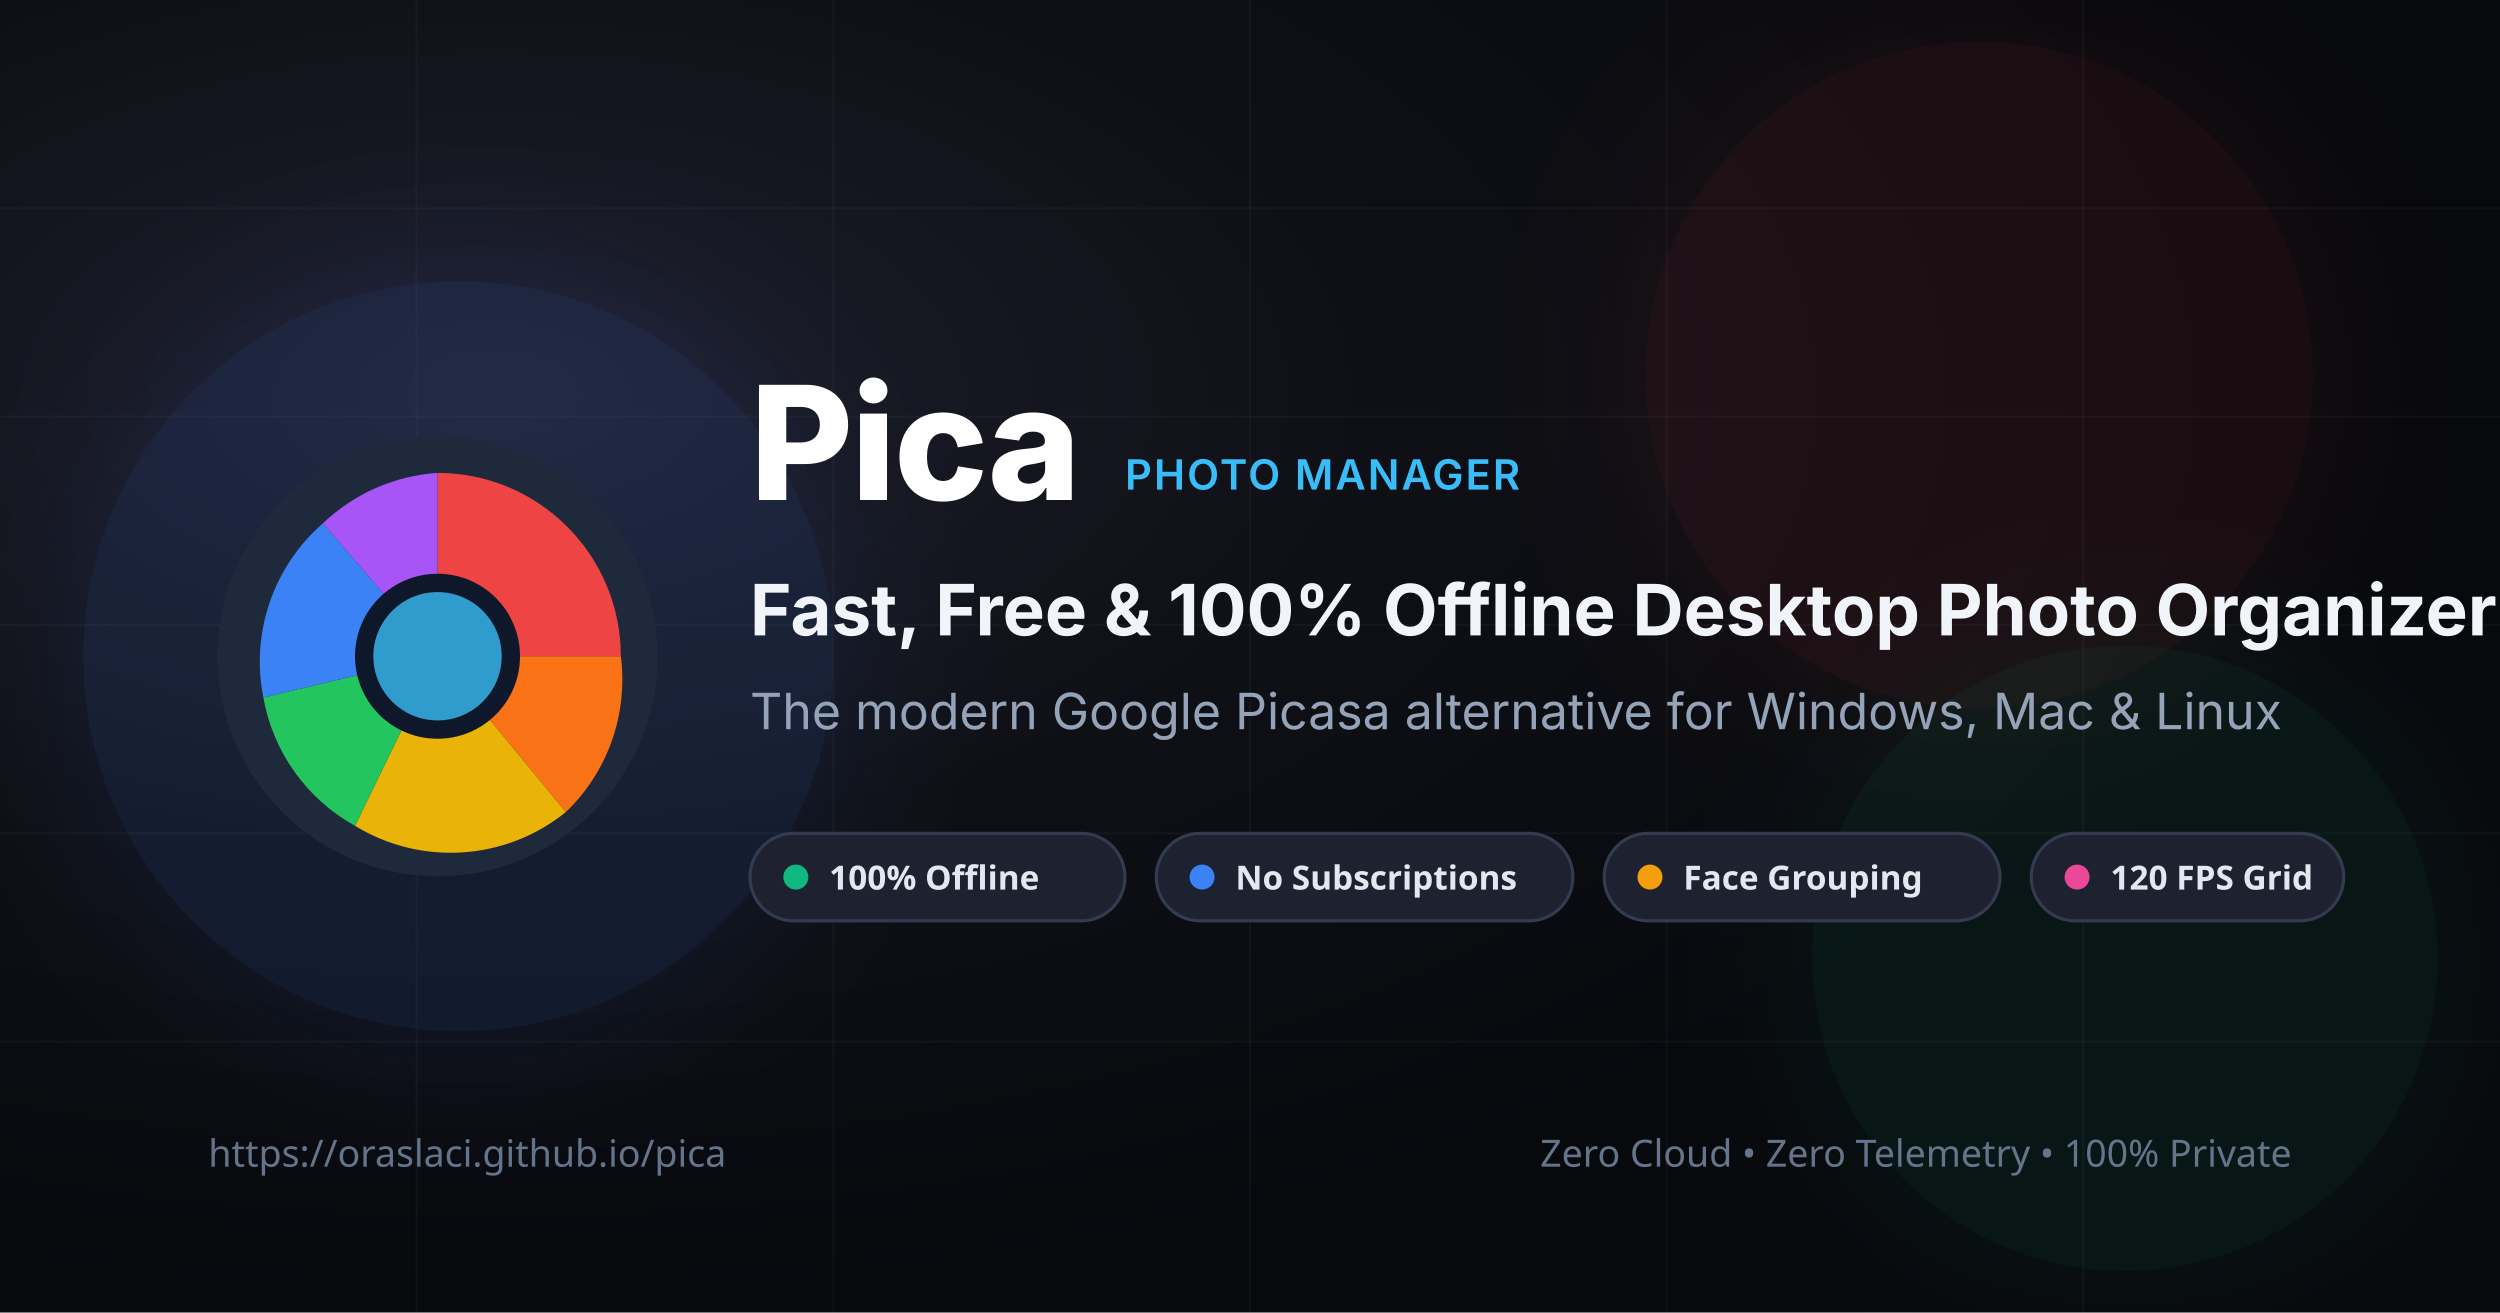
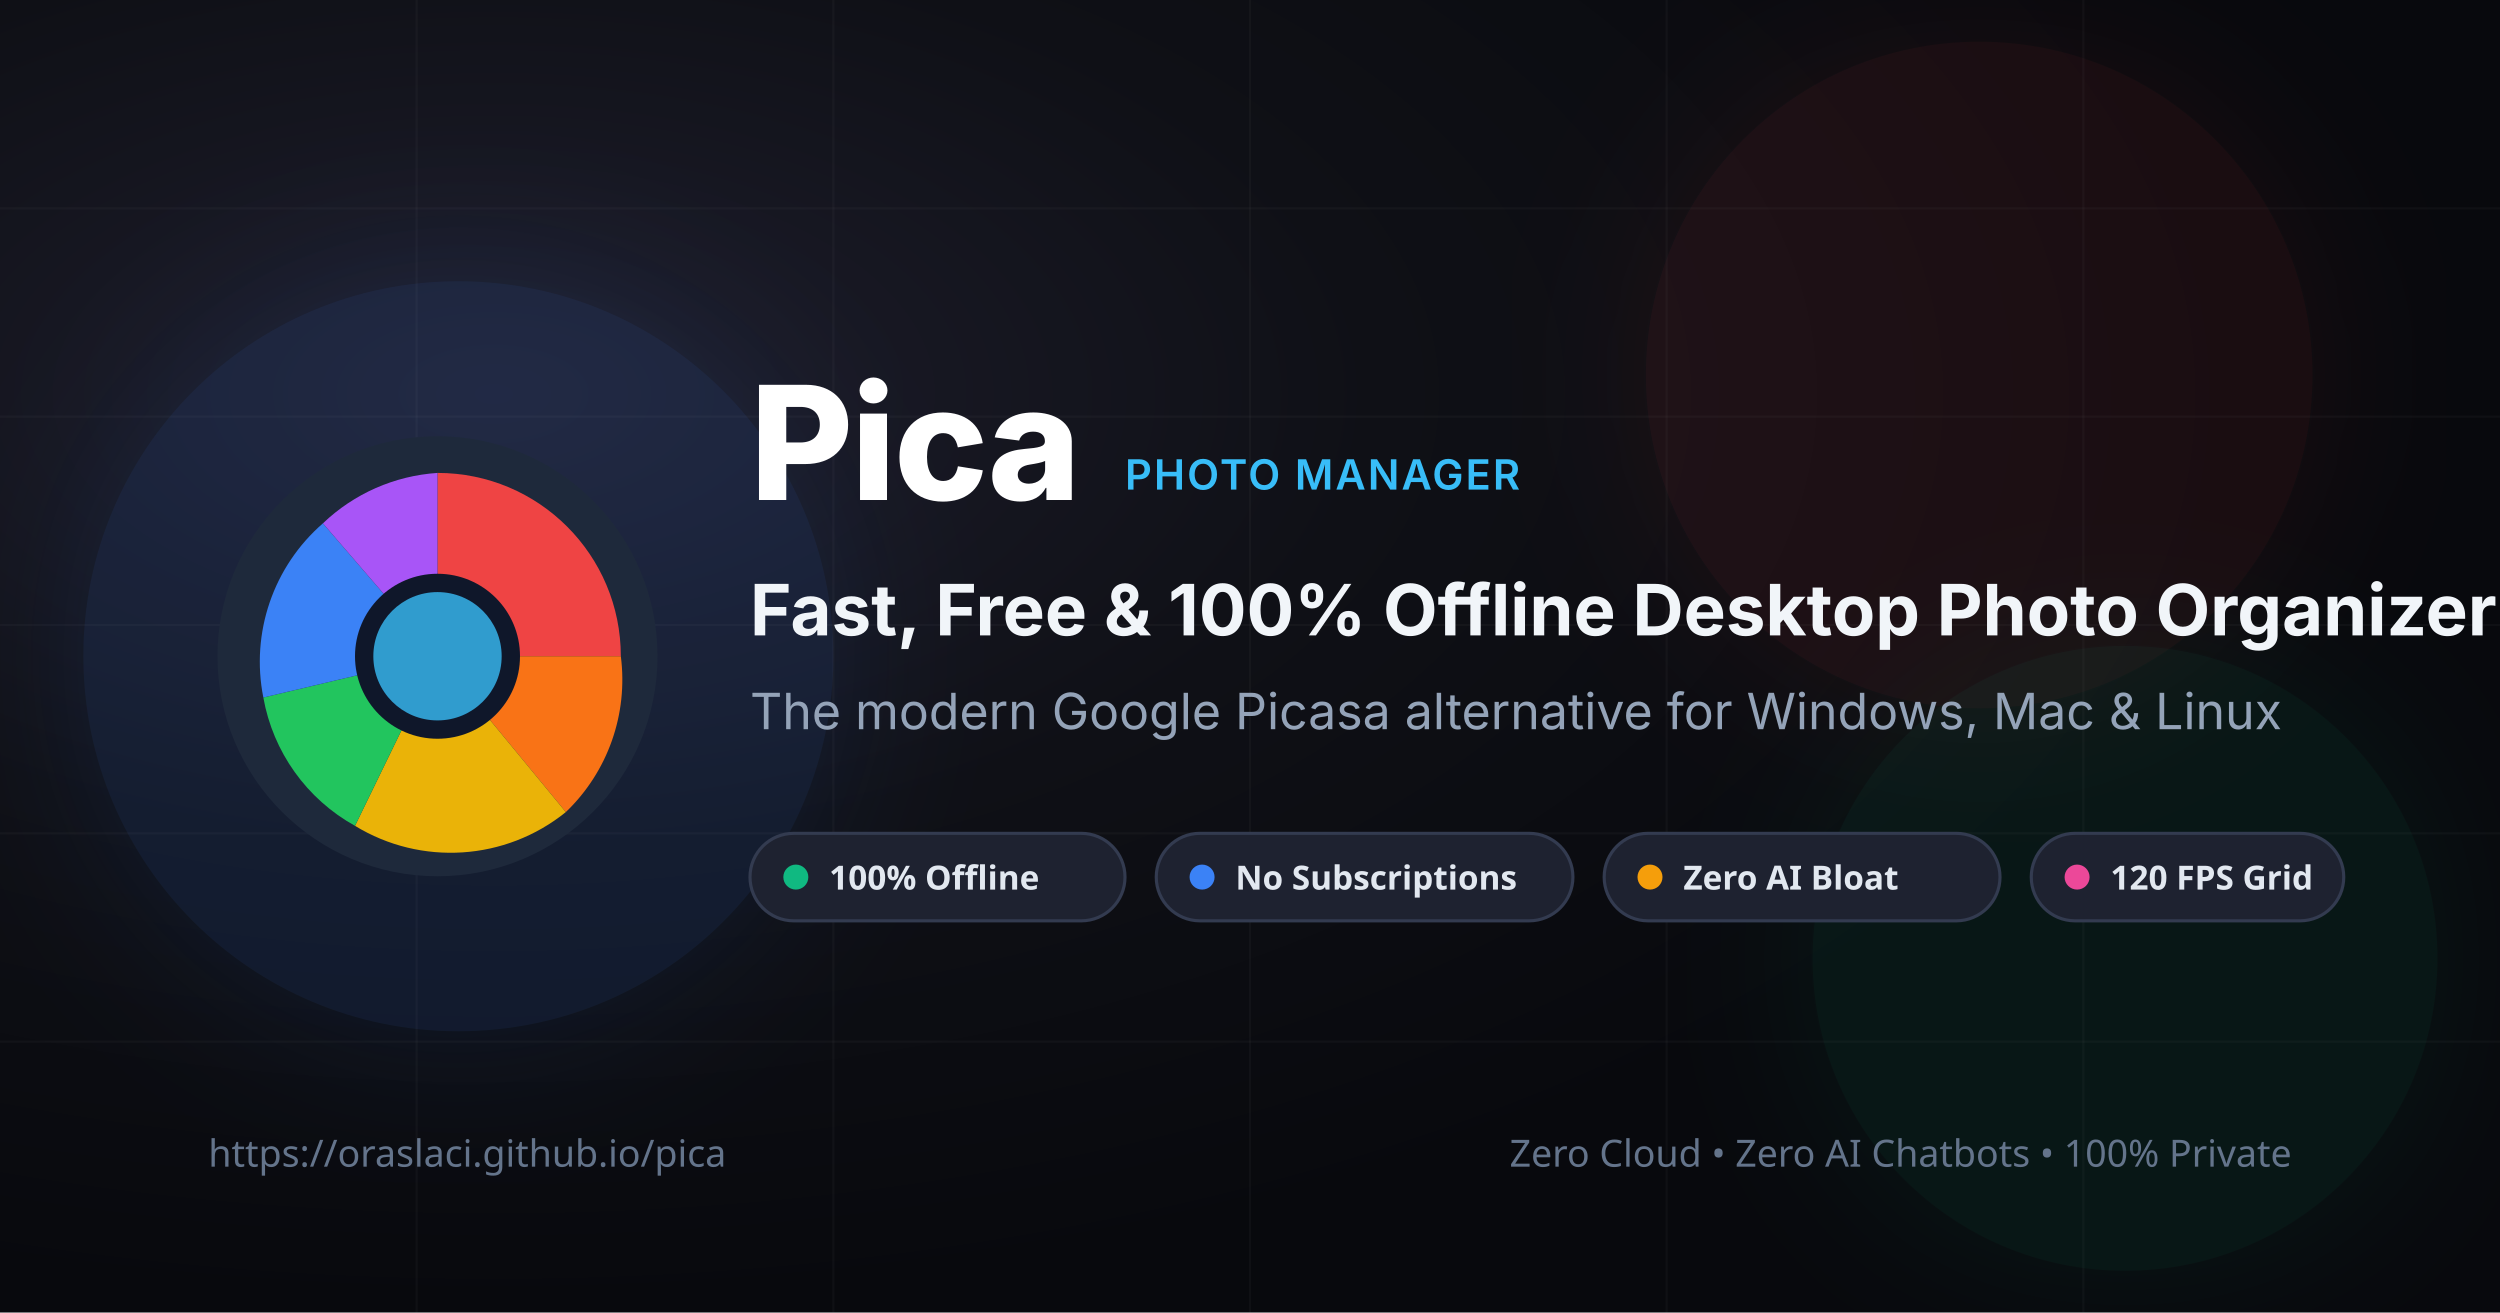
<svg xmlns="http://www.w3.org/2000/svg" viewBox="0 0 1200 630" width="1200" height="630">
  <defs>
    <radialGradient id="bg-glow" cx="20%" cy="30%" r="70%">
      <stop offset="0%" stop-color="#1e1e2d" />
      <stop offset="50%" stop-color="#0f1016" />
      <stop offset="100%" stop-color="#08090d" />
    </radialGradient>
    <linearGradient id="blue-grad" x1="0%" y1="0%" x2="100%" y2="100%">
      <stop offset="0%" stop-color="#60a5fa" />
      <stop offset="100%" stop-color="#2563eb" />
    </linearGradient>
    <filter id="soft-glow" x="-20%" y="-20%" width="140%" height="140%">
      <feGaussianBlur stdDeviation="40" result="blur" />
      <feComposite in="SourceGraphic" in2="blur" operator="over" />
    </filter>
  </defs>
  <rect width="1200" height="630" fill="url(#bg-glow)" />
  <circle cx="220" cy="315" r="180" fill="#3b82f6" opacity="0.12" filter="url(#soft-glow)" />
  <circle cx="950" cy="180" r="160" fill="#ef4444" opacity="0.08" filter="url(#soft-glow)" />
  <circle cx="1020" cy="460" r="150" fill="#10b981" opacity="0.08" filter="url(#soft-glow)" />
  <path d="M 0 100 L 1200 100 M 0 200 L 1200 200 M 0 300 L 1200 300 M 0 400 L 1200 400 M 0 500 L 1200 500" stroke="#ffffff" stroke-opacity="0.03" stroke-width="1" />
  <path d="M 200 0 L 200 630 M 400 0 L 400 630 M 600 0 L 600 630 M 800 0 L 800 630 M 1000 0 L 1000 630" stroke="#ffffff" stroke-opacity="0.03" stroke-width="1" />
  <g transform="translate(100, 205)">
    <g transform="scale(2.2)">
      <circle cx="50" cy="50" r="48" fill="#1e293b" />
      <path d="M50 10 A40 40 0 0 1 90 50 L50 50 Z" fill="#ef4444" />
      <path d="M90 50 A40 40 0 0 1 78 84 L50 50 Z" fill="#f97316" />
      <path d="M78 84 A40 40 0 0 1 32 87 L50 50 Z" fill="#eab308" />
      <path d="M32 87 A40 40 0 0 1 12 59 L50 50 Z" fill="#22c55e" />
      <path d="M12 59 A40 40 0 0 1 25 21 L50 50 Z" fill="#3b82f6" />
      <path d="M25 21 A40 40 0 0 1 50 10 L50 50 Z" fill="#a855f7" />
      <circle cx="50" cy="50" r="18" fill="#0f172a" />
      <circle cx="50" cy="50" r="14" fill="#38bdf8" opacity="0.8" />
    </g>
  </g>
  <text x="360" y="240" font-family="system-ui, -apple-system, sans-serif" font-weight="800" font-size="76" fill="#ffffff" letter-spacing="-1">Pica</text>
  <text x="540" y="235" font-family="system-ui, -apple-system, sans-serif" font-weight="600" font-size="20" fill="#38bdf8" letter-spacing="1">PHOTO MANAGER</text>
  <text x="360" y="305" font-family="system-ui, -apple-system, sans-serif" font-weight="700" font-size="34" fill="#f1f5f9">
    Fast, Free &amp; 100% Offline Desktop Photo Organizer
  </text>
  <text x="360" y="350" font-family="system-ui, -apple-system, sans-serif" font-weight="400" font-size="24" fill="#94a3b8">
    The modern Google Picasa alternative for Windows, Mac &amp; Linux
  </text>
  <g transform="translate(360, 400)">
    <rect x="0" y="0" width="180" height="42" rx="21" fill="#1e2230" stroke="#333b50" stroke-width="1.5" />
    <circle cx="22" cy="21" r="6" fill="#10b981" />
    <text x="38" y="27" font-family="system-ui, sans-serif" font-size="16" font-weight="600" fill="#e2e8f0">100% Offline</text>
    <rect x="195" y="0" width="200" height="42" rx="21" fill="#1e2230" stroke="#333b50" stroke-width="1.5" />
    <circle cx="217" cy="21" r="6" fill="#3b82f6" />
    <text x="233" y="27" font-family="system-ui, sans-serif" font-size="16" font-weight="600" fill="#e2e8f0">No Subscriptions</text>
    <rect x="410" y="0" width="190" height="42" rx="21" fill="#1e2230" stroke="#333b50" stroke-width="1.5" />
    <circle cx="432" cy="21" r="6" fill="#f59e0b" />
-     <text x="448" y="27" font-family="system-ui, sans-serif" font-size="16" font-weight="600" fill="#e2e8f0">Face Grouping</text>
+     <text x="448" y="27" font-family="system-ui, sans-serif" font-size="16" font-weight="600" fill="#e2e8f0">Zero AI Bloat</text>
    <rect x="615" y="0" width="150" height="42" rx="21" fill="#1e2230" stroke="#333b50" stroke-width="1.5" />
    <circle cx="637" cy="21" r="6" fill="#ec4899" />
    <text x="653" y="27" font-family="system-ui, sans-serif" font-size="16" font-weight="600" fill="#e2e8f0">120 FPS Grid</text>
  </g>
  <g transform="translate(100, 560)">
    <text x="0" y="0" font-family="system-ui, sans-serif" font-size="18" font-weight="500" fill="#64748b">
      https://oraslaci.github.io/pica
    </text>
    <text x="1000" y="0" text-anchor="end" font-family="system-ui, sans-serif" font-size="18" font-weight="500" fill="#64748b">
-       Zero Cloud • Zero Telemetry • 100% Private
+       Zero Cloud • Zero AI Chatbots • 100% Private
    </text>
  </g>
</svg>
